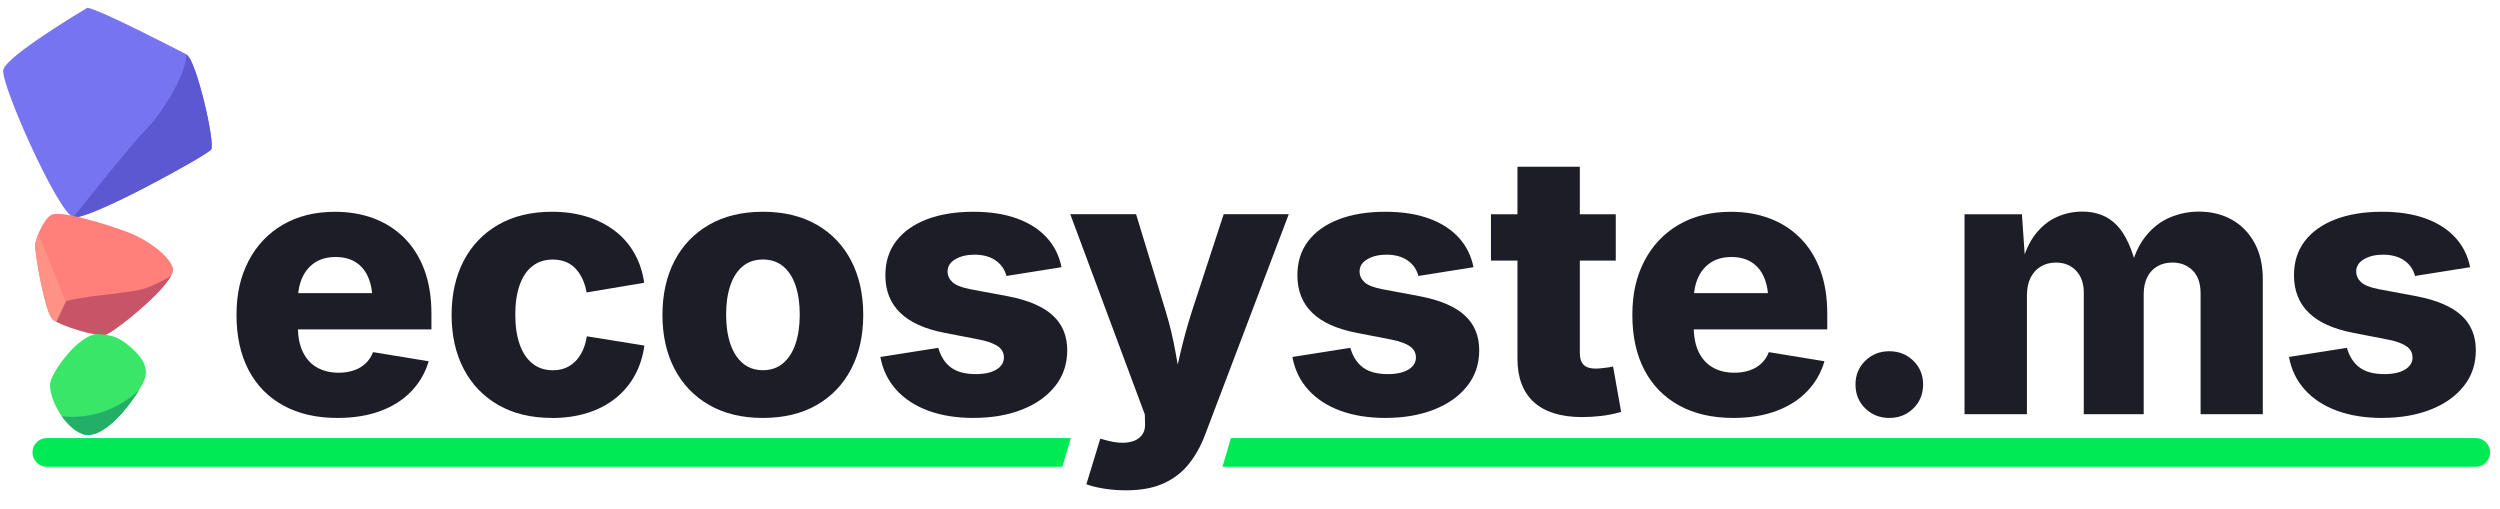
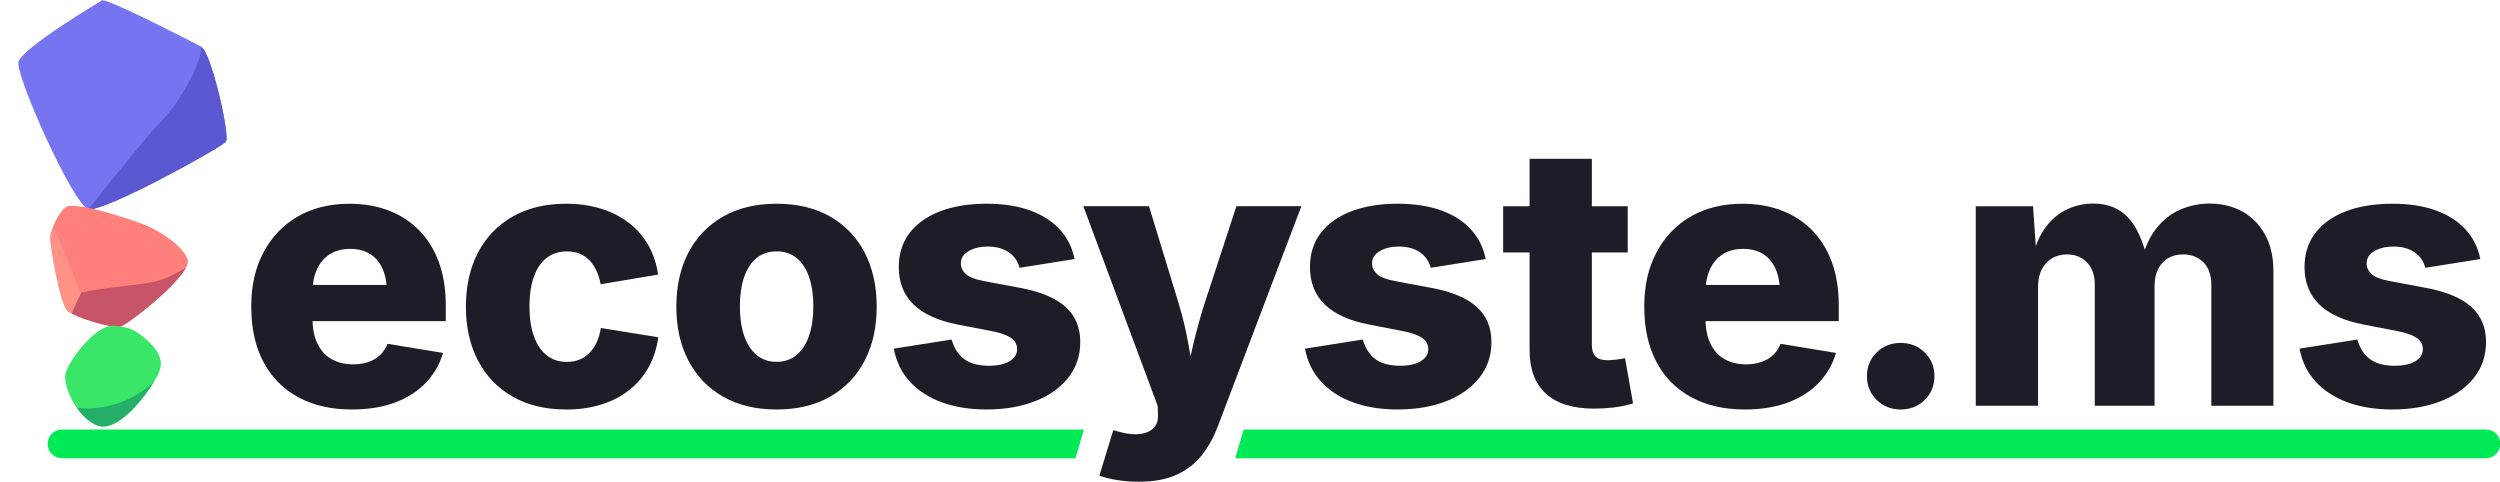
- <svg xmlns="http://www.w3.org/2000/svg" id="Layer_1" data-name="Layer 1" viewBox="0 0 984 200">
+ <svg xmlns="http://www.w3.org/2000/svg" id="Layer_1" data-name="Layer 1" viewBox="-6 3 986 190">
  <defs>
    <style>
      .cls-1 {
        fill: #ff7f7a;
      }

      .cls-2 {
        fill: #3ae668;
      }

      .cls-3 {
        fill: #1d1d28;
      }

      .cls-4 {
        fill: #ff9284;
      }

      .cls-5 {
        clip-path: url(#clippath-1);
      }

      .cls-6 {
        clip-path: url(#clippath-2);
      }

      .cls-7 {
        fill: #5b58d1;
      }

      .cls-8 {
        fill: #00ea55;
      }

      .cls-9 {
        fill: #c75467;
      }

      .cls-10 {
        fill: #24af69;
      }

      .cls-11 {
        clip-path: url(#clippath);
      }

      .cls-12 {
        fill: #7774f1;
      }
    </style>
    <clipPath id="clippath">
      <path class="cls-12" d="M34.4,3.06S2.4,21.98,1.29,27.51s21.69,56.56,27.59,57.96c5.9,1.4,52.44-24.24,54.21-26.6s-5.87-35.51-9.73-37.48c-3.86-1.97-33.72-17.48-38.96-18.34Z" />
    </clipPath>
    <clipPath id="clippath-1">
      <path class="cls-1" d="M21.13,84.26c-3.3.43-7.11,9.24-7.28,12.24s3.87,26.78,6.91,29.25c3.04,2.47,17.49,6.85,20.63,6.1,3.14-.76,28.8-20.93,26.61-26.61-2.06-5.36-10.49-10.86-16.24-13.27-4.04-1.69-23.92-8.57-30.63-7.71Z" />
    </clipPath>
    <clipPath id="clippath-2">
      <path class="cls-2" d="M51.33,136.57c8.89,7.62,6.23,12.27,3.4,17-2.83,4.73-14.07,20.47-22.46,17.2-6.64-2.59-12.72-12.97-12.59-19.48.08-4.22,11.64-20.61,19.48-19.77,5.25.56,7.36.93,12.17,5.05Z" />
    </clipPath>
  </defs>
  <g>
    <path class="cls-8" d="M18.45,172.41c-3.13,0-5.66,2.53-5.66,5.66s2.53,5.66,5.66,5.66h399.7l3.34-11.32H18.45Z" />
    <path class="cls-8" d="M974.45,172.41h-489.95l-3.34,11.32h493.3c3.13,0,5.66-2.53,5.66-5.66s-2.53-5.66-5.66-5.66Z" />
  </g>
  <g>
    <path class="cls-3" d="M132.78,164.5c-8.21,0-15.3-1.63-21.25-4.89-5.96-3.26-10.52-7.92-13.69-13.97-3.17-6.05-4.75-13.28-4.75-21.68s1.58-15.15,4.75-21.25c3.17-6.1,7.66-10.85,13.48-14.25,5.82-3.4,12.67-5.1,20.55-5.1,5.54,0,10.62.87,15.24,2.6,4.62,1.74,8.63,4.3,12.04,7.71,3.4,3.4,6.03,7.59,7.88,12.56,1.85,4.97,2.78,10.72,2.78,17.24v6.19h-67.99v-14.29h56.3l-11.47,3.38c0-3.66-.55-6.8-1.65-9.43-1.1-2.63-2.73-4.65-4.89-6.05-2.16-1.41-4.83-2.11-8.02-2.11s-5.89.72-8.09,2.15c-2.21,1.43-3.88,3.43-5.03,5.98-1.15,2.56-1.72,5.55-1.72,8.97v10.28c0,4.04.67,7.4,2.01,10.1,1.34,2.7,3.2,4.72,5.6,6.05s5.18,2.01,8.38,2.01c2.21,0,4.21-.3,6.02-.92,1.81-.61,3.35-1.52,4.65-2.75,1.29-1.22,2.26-2.7,2.92-4.43l21.89,3.59c-1.31,4.5-3.58,8.43-6.79,11.79-3.21,3.36-7.27,5.95-12.18,7.78-4.9,1.83-10.55,2.74-16.93,2.74Z" />
    <path class="cls-3" d="M217.3,164.5c-8.21,0-15.27-1.7-21.18-5.1-5.91-3.4-10.45-8.14-13.62-14.22-3.17-6.08-4.75-13.15-4.75-21.22s1.58-15.21,4.75-21.29c3.17-6.08,7.71-10.81,13.62-14.22,5.91-3.4,12.97-5.1,21.18-5.1,5.02,0,9.62.66,13.79,1.97,4.18,1.31,7.84,3.18,10.98,5.6,3.14,2.42,5.69,5.35,7.64,8.8,1.95,3.45,3.23,7.31,3.84,11.58l-22.66,3.8c-.38-2.06-.95-3.89-1.72-5.49-.77-1.59-1.71-2.96-2.82-4.08-1.1-1.13-2.39-1.97-3.87-2.53-1.48-.56-3.11-.84-4.89-.84-3.14,0-5.82.86-8.02,2.57-2.21,1.71-3.88,4.2-5.03,7.46-1.15,3.26-1.72,7.14-1.72,11.65s.57,8.4,1.72,11.68c1.15,3.28,2.83,5.81,5.03,7.57,2.2,1.76,4.88,2.64,8.02,2.64,1.83,0,3.47-.29,4.93-.88,1.45-.59,2.76-1.45,3.91-2.6,1.15-1.15,2.11-2.56,2.89-4.22.77-1.67,1.33-3.55,1.65-5.67l22.66,3.66c-.61,4.41-1.89,8.36-3.84,11.86-1.95,3.5-4.49,6.49-7.64,8.97-3.14,2.49-6.82,4.39-11.01,5.7-4.2,1.31-8.81,1.97-13.83,1.97Z" />
    <path class="cls-3" d="M300.29,164.5c-8.21,0-15.27-1.7-21.18-5.1-5.91-3.4-10.45-8.14-13.62-14.22-3.17-6.08-4.75-13.15-4.75-21.22s1.58-15.21,4.75-21.29c3.17-6.08,7.71-10.81,13.62-14.22,5.91-3.4,12.97-5.1,21.18-5.1s15.27,1.7,21.18,5.1c5.91,3.4,10.44,8.14,13.58,14.22,3.14,6.08,4.72,13.17,4.72,21.29s-1.57,15.14-4.72,21.22c-3.14,6.08-7.67,10.82-13.58,14.22-5.91,3.4-12.97,5.1-21.18,5.1ZM300.29,145.71c3.14,0,5.79-.92,7.95-2.75,2.16-1.83,3.79-4.39,4.89-7.67,1.1-3.28,1.65-7.11,1.65-11.47s-.55-8.17-1.65-11.44c-1.1-3.26-2.73-5.78-4.89-7.57-2.16-1.78-4.81-2.67-7.95-2.67s-5.8.89-7.95,2.67c-2.16,1.78-3.79,4.31-4.89,7.57-1.1,3.26-1.65,7.07-1.65,11.44s.55,8.19,1.65,11.47c1.1,3.28,2.73,5.84,4.89,7.67,2.16,1.83,4.81,2.75,7.95,2.75Z" />
    <path class="cls-3" d="M383.18,164.5c-6.71,0-12.65-.95-17.81-2.85-5.16-1.9-9.36-4.65-12.6-8.23-3.24-3.59-5.33-7.89-6.26-12.92l22.8-3.59c.99,3.43,2.65,6.01,5,7.74,2.35,1.74,5.61,2.6,9.78,2.6,3.42,0,6.12-.6,8.09-1.79,1.97-1.2,2.96-2.78,2.96-4.75,0-1.83-.79-3.3-2.36-4.4-1.57-1.1-4-1.98-7.28-2.64l-13.72-2.67c-7.79-1.5-13.62-4.14-17.49-7.92-3.87-3.78-5.81-8.69-5.81-14.75,0-5.25,1.42-9.74,4.26-13.44,2.84-3.71,6.85-6.56,12.04-8.55,5.18-1.99,11.3-2.99,18.33-2.99,6.57,0,12.28.88,17.14,2.64,4.86,1.76,8.77,4.27,11.75,7.53,2.98,3.26,4.91,7.14,5.81,11.65l-21.68,3.45c-.7-2.63-2.15-4.68-4.33-6.16-2.18-1.48-4.94-2.22-8.27-2.22-2.96,0-5.45.6-7.5,1.79s-3.06,2.8-3.06,4.82c0,1.6.63,2.99,1.9,4.19,1.27,1.2,3.59,2.12,6.97,2.78l15.06,2.82c7.79,1.5,13.59,3.99,17.42,7.46,3.82,3.47,5.74,8.07,5.74,13.79,0,5.4-1.58,10.09-4.75,14.08-3.17,3.99-7.52,7.07-13.06,9.25-5.54,2.18-11.89,3.27-19.07,3.27Z" />
    <path class="cls-3" d="M427.59,190.61l5.49-17.95,3.1.84c2.96.75,5.55.96,7.78.63,2.23-.33,3.94-1.15,5.14-2.46,1.2-1.31,1.72-3.05,1.58-5.21l-.07-3.31-29.35-78.83h25.9l11.75,38.5c1.59,5.26,2.85,10.53,3.77,15.84.92,5.3,2.01,11,3.27,17.1h-5.07c1.27-6.1,2.53-11.82,3.8-17.17,1.27-5.35,2.72-10.6,4.36-15.77l12.6-38.5h25.62l-33.01,86.99c-1.6,4.22-3.68,7.96-6.26,11.23-2.58,3.26-5.88,5.82-9.89,7.67-4.01,1.85-8.97,2.78-14.89,2.78-3,0-5.9-.22-8.69-.67-2.79-.45-5.1-1.02-6.93-1.72Z" />
    <path class="cls-3" d="M545.35,164.5c-6.71,0-12.65-.95-17.81-2.85-5.16-1.9-9.36-4.65-12.6-8.23-3.24-3.59-5.33-7.89-6.26-12.92l22.8-3.59c.99,3.43,2.65,6.01,5,7.74,2.35,1.74,5.61,2.6,9.78,2.6,3.42,0,6.12-.6,8.09-1.79,1.97-1.2,2.96-2.78,2.96-4.75,0-1.83-.79-3.3-2.36-4.4-1.57-1.1-4-1.98-7.28-2.64l-13.72-2.67c-7.79-1.5-13.62-4.14-17.49-7.92-3.87-3.78-5.81-8.69-5.81-14.75,0-5.25,1.42-9.74,4.26-13.44,2.84-3.71,6.85-6.56,12.03-8.55,5.18-1.99,11.3-2.99,18.33-2.99,6.57,0,12.28.88,17.14,2.64,4.86,1.76,8.77,4.27,11.75,7.53,2.98,3.26,4.91,7.14,5.81,11.65l-21.68,3.45c-.7-2.63-2.15-4.68-4.33-6.16-2.18-1.48-4.94-2.22-8.27-2.22-2.96,0-5.45.6-7.5,1.79s-3.06,2.8-3.06,4.82c0,1.6.63,2.99,1.9,4.19,1.27,1.2,3.59,2.12,6.97,2.78l15.06,2.82c7.79,1.5,13.59,3.99,17.42,7.46s5.74,8.07,5.74,13.79c0,5.4-1.58,10.09-4.75,14.08-3.17,3.99-7.52,7.07-13.06,9.25-5.54,2.18-11.89,3.27-19.07,3.27Z" />
    <path class="cls-3" d="M635.97,84.34v18.23h-49.13v-18.23h49.13ZM597.26,65.62h24.56v73.34c0,2.07.49,3.6,1.48,4.61.99,1.01,2.58,1.51,4.79,1.51.84,0,2.03-.09,3.55-.28,1.52-.19,2.61-.38,3.27-.56l3.17,17.88c-2.77.8-5.44,1.34-8.02,1.62-2.58.28-5.02.42-7.32.42-8.35,0-14.69-1.96-19-5.88-4.32-3.92-6.47-9.63-6.47-17.14v-75.52Z" />
    <path class="cls-3" d="M682.18,164.5c-8.21,0-15.3-1.63-21.25-4.89-5.96-3.26-10.52-7.92-13.69-13.97s-4.75-13.28-4.75-21.68,1.58-15.15,4.75-21.25c3.17-6.1,7.66-10.85,13.48-14.25,5.82-3.4,12.67-5.1,20.55-5.1,5.54,0,10.62.87,15.24,2.6,4.62,1.74,8.63,4.3,12.04,7.71,3.4,3.4,6.03,7.59,7.88,12.56,1.85,4.97,2.78,10.72,2.78,17.24v6.19h-67.99v-14.29h56.3l-11.47,3.38c0-3.66-.55-6.8-1.65-9.43-1.1-2.63-2.73-4.65-4.89-6.05s-4.83-2.11-8.02-2.11-5.89.72-8.09,2.15c-2.21,1.43-3.88,3.43-5.03,5.98-1.15,2.56-1.72,5.55-1.72,8.97v10.28c0,4.04.67,7.4,2,10.1,1.34,2.7,3.2,4.72,5.6,6.05,2.39,1.34,5.18,2.01,8.38,2.01,2.21,0,4.21-.3,6.02-.92,1.81-.61,3.35-1.52,4.65-2.75,1.29-1.22,2.26-2.7,2.92-4.43l21.89,3.59c-1.31,4.5-3.58,8.43-6.79,11.79-3.21,3.36-7.27,5.95-12.18,7.78-4.9,1.83-10.55,2.74-16.93,2.74Z" />
    <path class="cls-3" d="M743.63,164.5c-3.75,0-6.91-1.26-9.47-3.76-2.56-2.51-3.84-5.64-3.84-9.4s1.28-6.81,3.84-9.33c2.56-2.51,5.71-3.76,9.47-3.76s6.91,1.25,9.47,3.76c2.56,2.51,3.84,5.62,3.84,9.33s-1.28,6.89-3.84,9.4c-2.56,2.51-5.71,3.76-9.47,3.76Z" />
    <path class="cls-3" d="M773.24,163.03v-78.69h22.59l1.41,20.41h-1.69c1.22-5.11,3.04-9.24,5.45-12.39,2.42-3.14,5.23-5.44,8.45-6.9,3.21-1.45,6.6-2.18,10.17-2.18,5.63,0,10.17,1.81,13.62,5.42,3.45,3.61,6.11,9.53,7.99,17.74h-2.74c1.27-5.49,3.26-9.95,5.98-13.37,2.72-3.42,5.91-5.91,9.57-7.46,3.66-1.55,7.46-2.32,11.4-2.32,4.93,0,9.28,1.07,13.06,3.2,3.78,2.14,6.74,5.19,8.9,9.15,2.16,3.97,3.24,8.74,3.24,14.32v53.07h-24.49v-47.51c0-3.99-1.04-7.01-3.13-9.08-2.09-2.06-4.75-3.1-7.99-3.1-2.3,0-4.31.52-6.02,1.55-1.71,1.03-3.02,2.47-3.91,4.33-.89,1.85-1.34,4.05-1.34,6.58v47.23h-23.58v-47.86c0-3.61-1.01-6.49-3.03-8.62-2.02-2.13-4.67-3.2-7.95-3.2-2.25,0-4.23.52-5.95,1.55-1.71,1.03-3.05,2.5-4.01,4.4-.96,1.9-1.44,4.23-1.44,7v46.73h-24.56Z" />
    <path class="cls-3" d="M937.61,164.5c-6.71,0-12.65-.95-17.81-2.85-5.16-1.9-9.36-4.65-12.6-8.23-3.24-3.59-5.33-7.89-6.26-12.92l22.8-3.59c.99,3.43,2.65,6.01,5,7.74,2.35,1.74,5.61,2.6,9.78,2.6,3.42,0,6.12-.6,8.09-1.79,1.97-1.2,2.96-2.78,2.96-4.75,0-1.83-.79-3.3-2.36-4.4-1.57-1.1-4-1.98-7.28-2.64l-13.72-2.67c-7.79-1.5-13.62-4.14-17.49-7.92-3.87-3.78-5.81-8.69-5.81-14.75,0-5.25,1.42-9.74,4.26-13.44,2.84-3.71,6.85-6.56,12.04-8.55,5.18-1.99,11.3-2.99,18.33-2.99,6.57,0,12.28.88,17.14,2.64s8.77,4.27,11.75,7.53c2.98,3.26,4.92,7.14,5.81,11.65l-21.68,3.45c-.7-2.63-2.15-4.68-4.33-6.16-2.18-1.48-4.94-2.22-8.27-2.22-2.96,0-5.45.6-7.5,1.79s-3.06,2.8-3.06,4.82c0,1.6.63,2.99,1.9,4.19,1.27,1.2,3.59,2.12,6.97,2.78l15.06,2.82c7.79,1.5,13.59,3.99,17.42,7.46s5.74,8.07,5.74,13.79c0,5.4-1.58,10.09-4.75,14.08-3.17,3.99-7.52,7.07-13.06,9.25-5.54,2.18-11.89,3.27-19.07,3.27Z" />
  </g>
  <g>
    <path class="cls-12" d="M34.4,3.06S2.4,21.98,1.29,27.51s21.69,56.56,27.59,57.96c5.9,1.4,52.44-24.24,54.21-26.6s-5.87-35.51-9.73-37.48c-3.86-1.97-33.72-17.48-38.96-18.34Z" />
    <g class="cls-11">
      <path class="cls-7" d="M73.36,21.41c-.11,8.65-10.78,24.63-15.94,29.62s-28.54,34.45-28.54,34.45l34.87,4.52,40.96-31.47-31.36-37.12" />
    </g>
  </g>
  <g>
    <path class="cls-1" d="M21.13,84.26c-3.3.43-7.11,9.24-7.28,12.24s3.87,26.78,6.91,29.25c3.04,2.47,17.49,6.85,20.63,6.1,3.14-.76,28.8-20.93,26.61-26.61-2.06-5.36-10.49-10.86-16.24-13.27-4.04-1.69-23.92-8.57-30.63-7.71Z" />
    <g class="cls-5">
      <path class="cls-9" d="M25.98,118.5c7.41-2.01,19.46-2.56,28.8-4.37,9.33-1.81,26.64-14.63,31.3-19.41,4.66-4.78,7.26,2.01,7.26,2.01l1.02,29.03-17.36,8-57.29-1.5,6.26-13.76" />
      <polygon class="cls-4" points="7.28 72.75 -5.78 84.3 16.84 137.46 25.88 118.58 7.28 72.75" />
    </g>
  </g>
  <g>
    <path class="cls-2" d="M51.33,136.57c8.89,7.62,6.23,12.27,3.4,17-2.83,4.73-14.07,20.47-22.46,17.2-6.64-2.59-12.72-12.97-12.59-19.48.08-4.22,11.64-20.61,19.48-19.77,5.25.56,7.36.93,12.17,5.05Z" />
    <g class="cls-6">
      <path class="cls-10" d="M19.67,162.93s10.27,3.37,22.6-1.5c12.34-4.87,17.98-14.25,17.98-14.25l-2.83,15.24-2.66,20.48-30.97-1-4.12-18.99Z" />
    </g>
  </g>
</svg>
